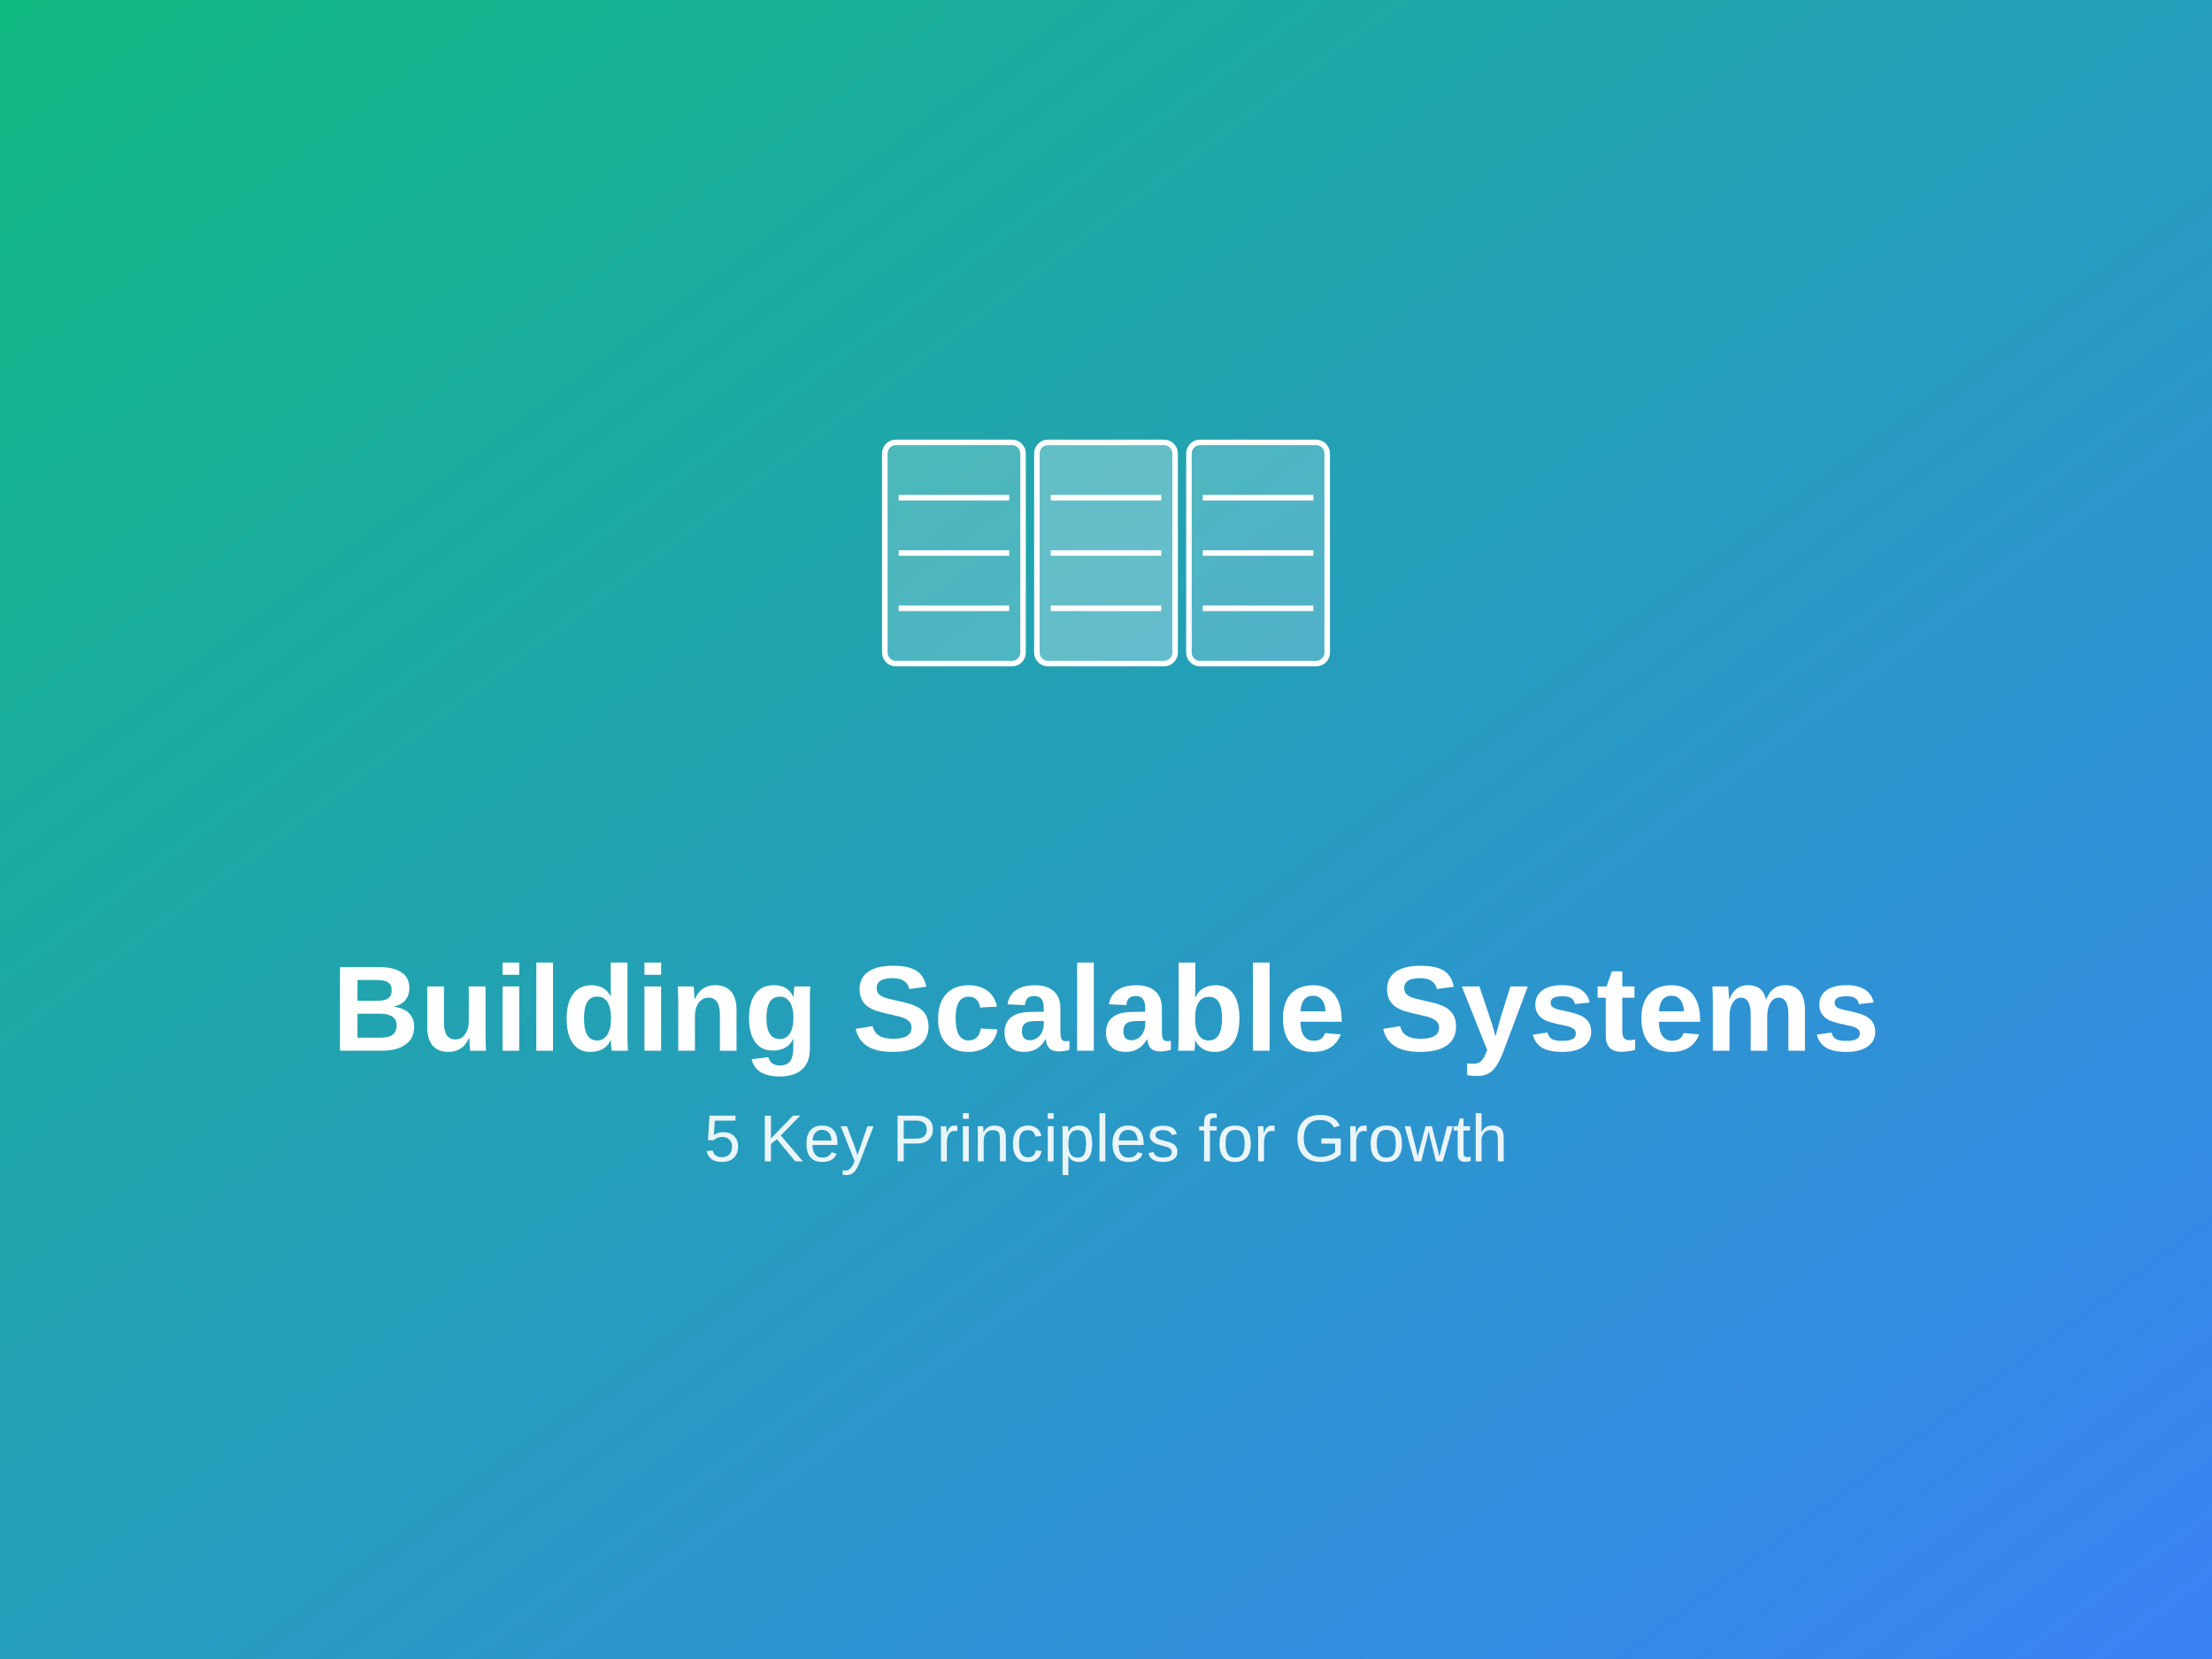
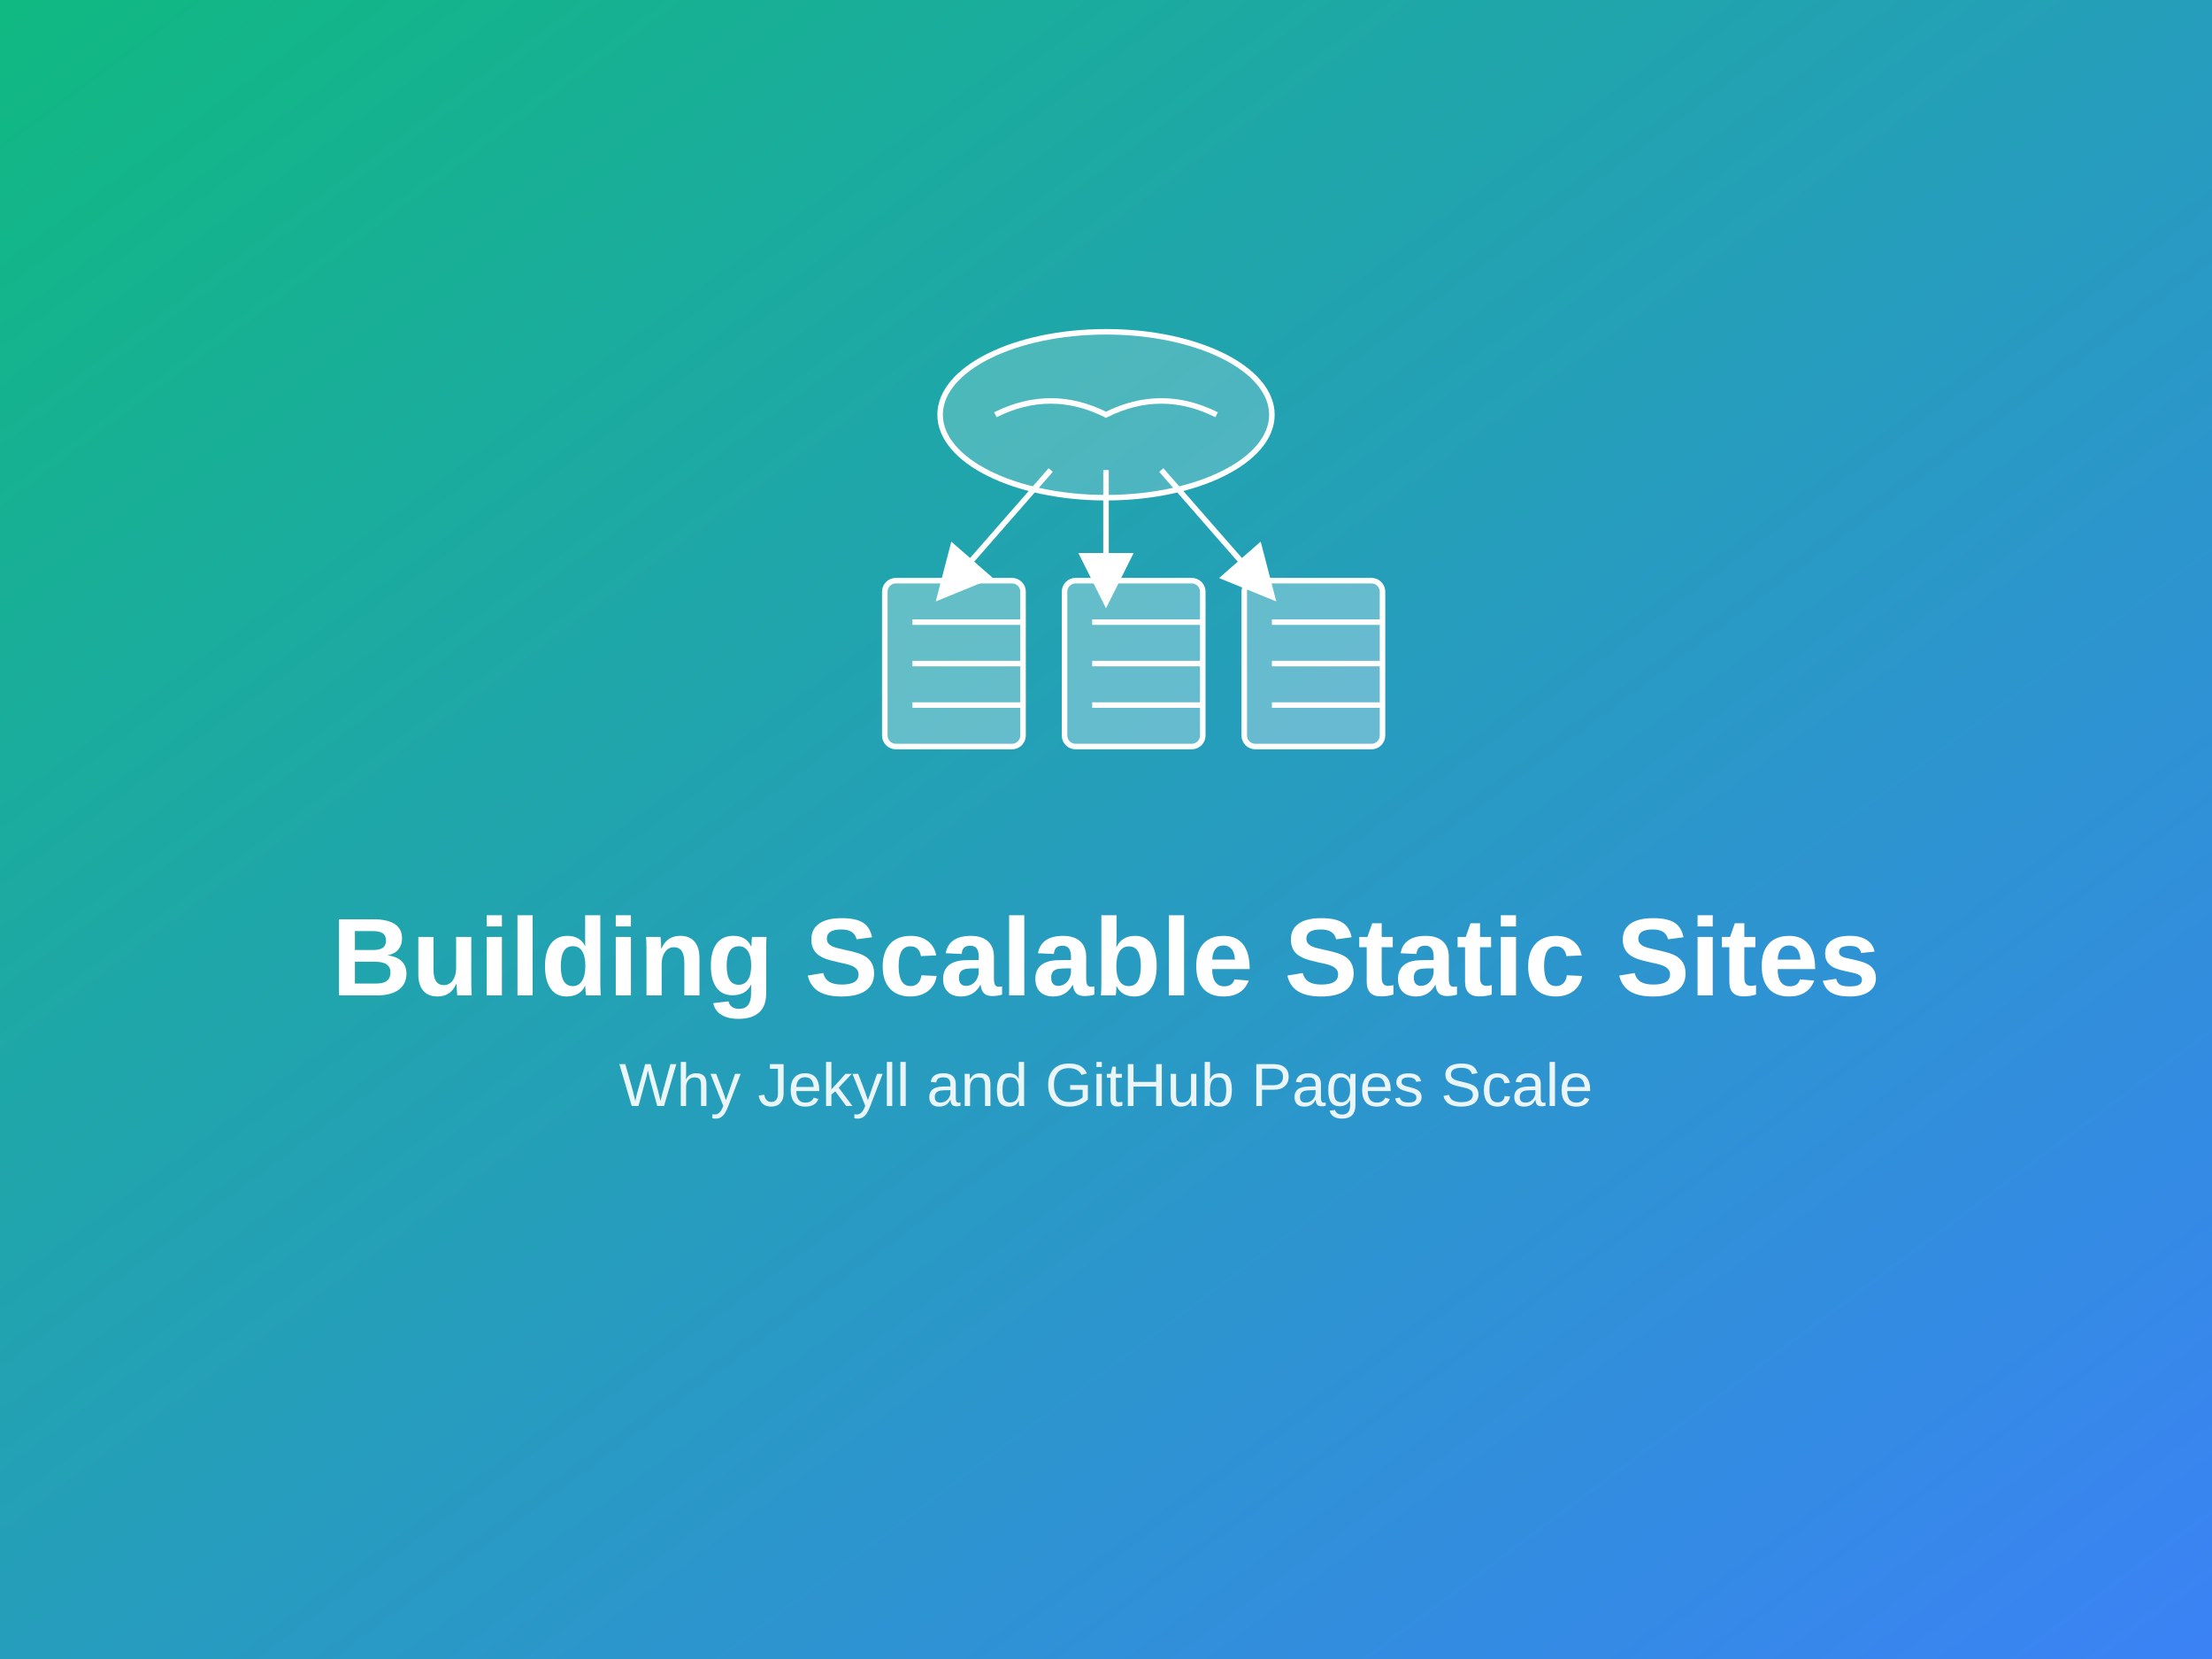
<svg xmlns="http://www.w3.org/2000/svg" viewBox="0 0 800 600">
  <defs>
    <linearGradient id="scalableGrad" x1="0%" y1="0%" x2="100%" y2="100%">
      <stop offset="0%" style="stop-color:#10B981;stop-opacity:1" />
      <stop offset="100%" style="stop-color:#3B82F6;stop-opacity:1" />
    </linearGradient>
  </defs>
  <rect width="800" height="600" fill="url(#scalableGrad)" />
  <g transform="translate(400, 200)">
-     <rect x="-80" y="-40" width="50" height="80" rx="4" fill="rgba(255,255,255,0.2)" stroke="white" stroke-width="2" />
-     <line x1="-75" y1="-20" x2="-35" y2="-20" stroke="white" stroke-width="2" />
-     <line x1="-75" y1="0" x2="-35" y2="0" stroke="white" stroke-width="2" />
-     <line x1="-75" y1="20" x2="-35" y2="20" stroke="white" stroke-width="2" />
-     <rect x="-25" y="-40" width="50" height="80" rx="4" fill="rgba(255,255,255,0.3)" stroke="white" stroke-width="2" />
-     <line x1="-20" y1="-20" x2="20" y2="-20" stroke="white" stroke-width="2" />
-     <line x1="-20" y1="0" x2="20" y2="0" stroke="white" stroke-width="2" />
-     <line x1="-20" y1="20" x2="20" y2="20" stroke="white" stroke-width="2" />
-     <rect x="30" y="-40" width="50" height="80" rx="4" fill="rgba(255,255,255,0.2)" stroke="white" stroke-width="2" />
-     <line x1="35" y1="-20" x2="75" y2="-20" stroke="white" stroke-width="2" />
-     <line x1="35" y1="0" x2="75" y2="0" stroke="white" stroke-width="2" />
-     <line x1="35" y1="20" x2="75" y2="20" stroke="white" stroke-width="2" />
+     <ellipse cx="0" cy="-50" rx="60" ry="30" fill="rgba(255,255,255,0.2)" stroke="white" stroke-width="2" />
+     <path d="M-40,-50 Q-20,-60 0,-50 Q20,-60 40,-50" fill="none" stroke="white" stroke-width="2" />
+     <rect x="-80" y="10" width="50" height="60" rx="4" fill="rgba(255,255,255,0.3)" stroke="white" stroke-width="2" />
+     <line x1="-70" y1="25" x2="-30" y2="25" stroke="white" stroke-width="2" />
+     <line x1="-70" y1="40" x2="-30" y2="40" stroke="white" stroke-width="2" />
+     <line x1="-70" y1="55" x2="-30" y2="55" stroke="white" stroke-width="2" />
+     <rect x="-15" y="10" width="50" height="60" rx="4" fill="rgba(255,255,255,0.3)" stroke="white" stroke-width="2" />
+     <line x1="-5" y1="25" x2="35" y2="25" stroke="white" stroke-width="2" />
+     <line x1="-5" y1="40" x2="35" y2="40" stroke="white" stroke-width="2" />
+     <line x1="-5" y1="55" x2="35" y2="55" stroke="white" stroke-width="2" />
+     <rect x="50" y="10" width="50" height="60" rx="4" fill="rgba(255,255,255,0.3)" stroke="white" stroke-width="2" />
+     <line x1="60" y1="25" x2="100" y2="25" stroke="white" stroke-width="2" />
+     <line x1="60" y1="40" x2="100" y2="40" stroke="white" stroke-width="2" />
+     <line x1="60" y1="55" x2="100" y2="55" stroke="white" stroke-width="2" />
+     <line x1="-20" y1="-30" x2="-55" y2="10" stroke="white" stroke-width="2" marker-end="url(#arrowhead)" />
+     <line x1="0" y1="-30" x2="0" y2="10" stroke="white" stroke-width="2" marker-end="url(#arrowhead)" />
+     <line x1="20" y1="-30" x2="55" y2="10" stroke="white" stroke-width="2" marker-end="url(#arrowhead)" />
  </g>
-   <text x="400" y="380" font-family="Arial, sans-serif" font-size="44" font-weight="bold" fill="white" text-anchor="middle">Building Scalable Systems</text>
-   <text x="400" y="420" font-family="Arial, sans-serif" font-size="24" fill="rgba(255,255,255,0.9)" text-anchor="middle">5 Key Principles for Growth</text>
+   <defs>
+     <marker id="arrowhead" markerWidth="10" markerHeight="10" refX="5" refY="5" orient="auto">
+       <polygon points="0,0 10,5 0,10" fill="white" />
+     </marker>
+   </defs>
+   <text x="400" y="360" font-family="Arial, sans-serif" font-size="40" font-weight="bold" fill="white" text-anchor="middle">Building Scalable Static Sites</text>
+   <text x="400" y="400" font-family="Arial, sans-serif" font-size="22" fill="rgba(255,255,255,0.9)" text-anchor="middle">Why Jekyll and GitHub Pages Scale</text>
</svg>
